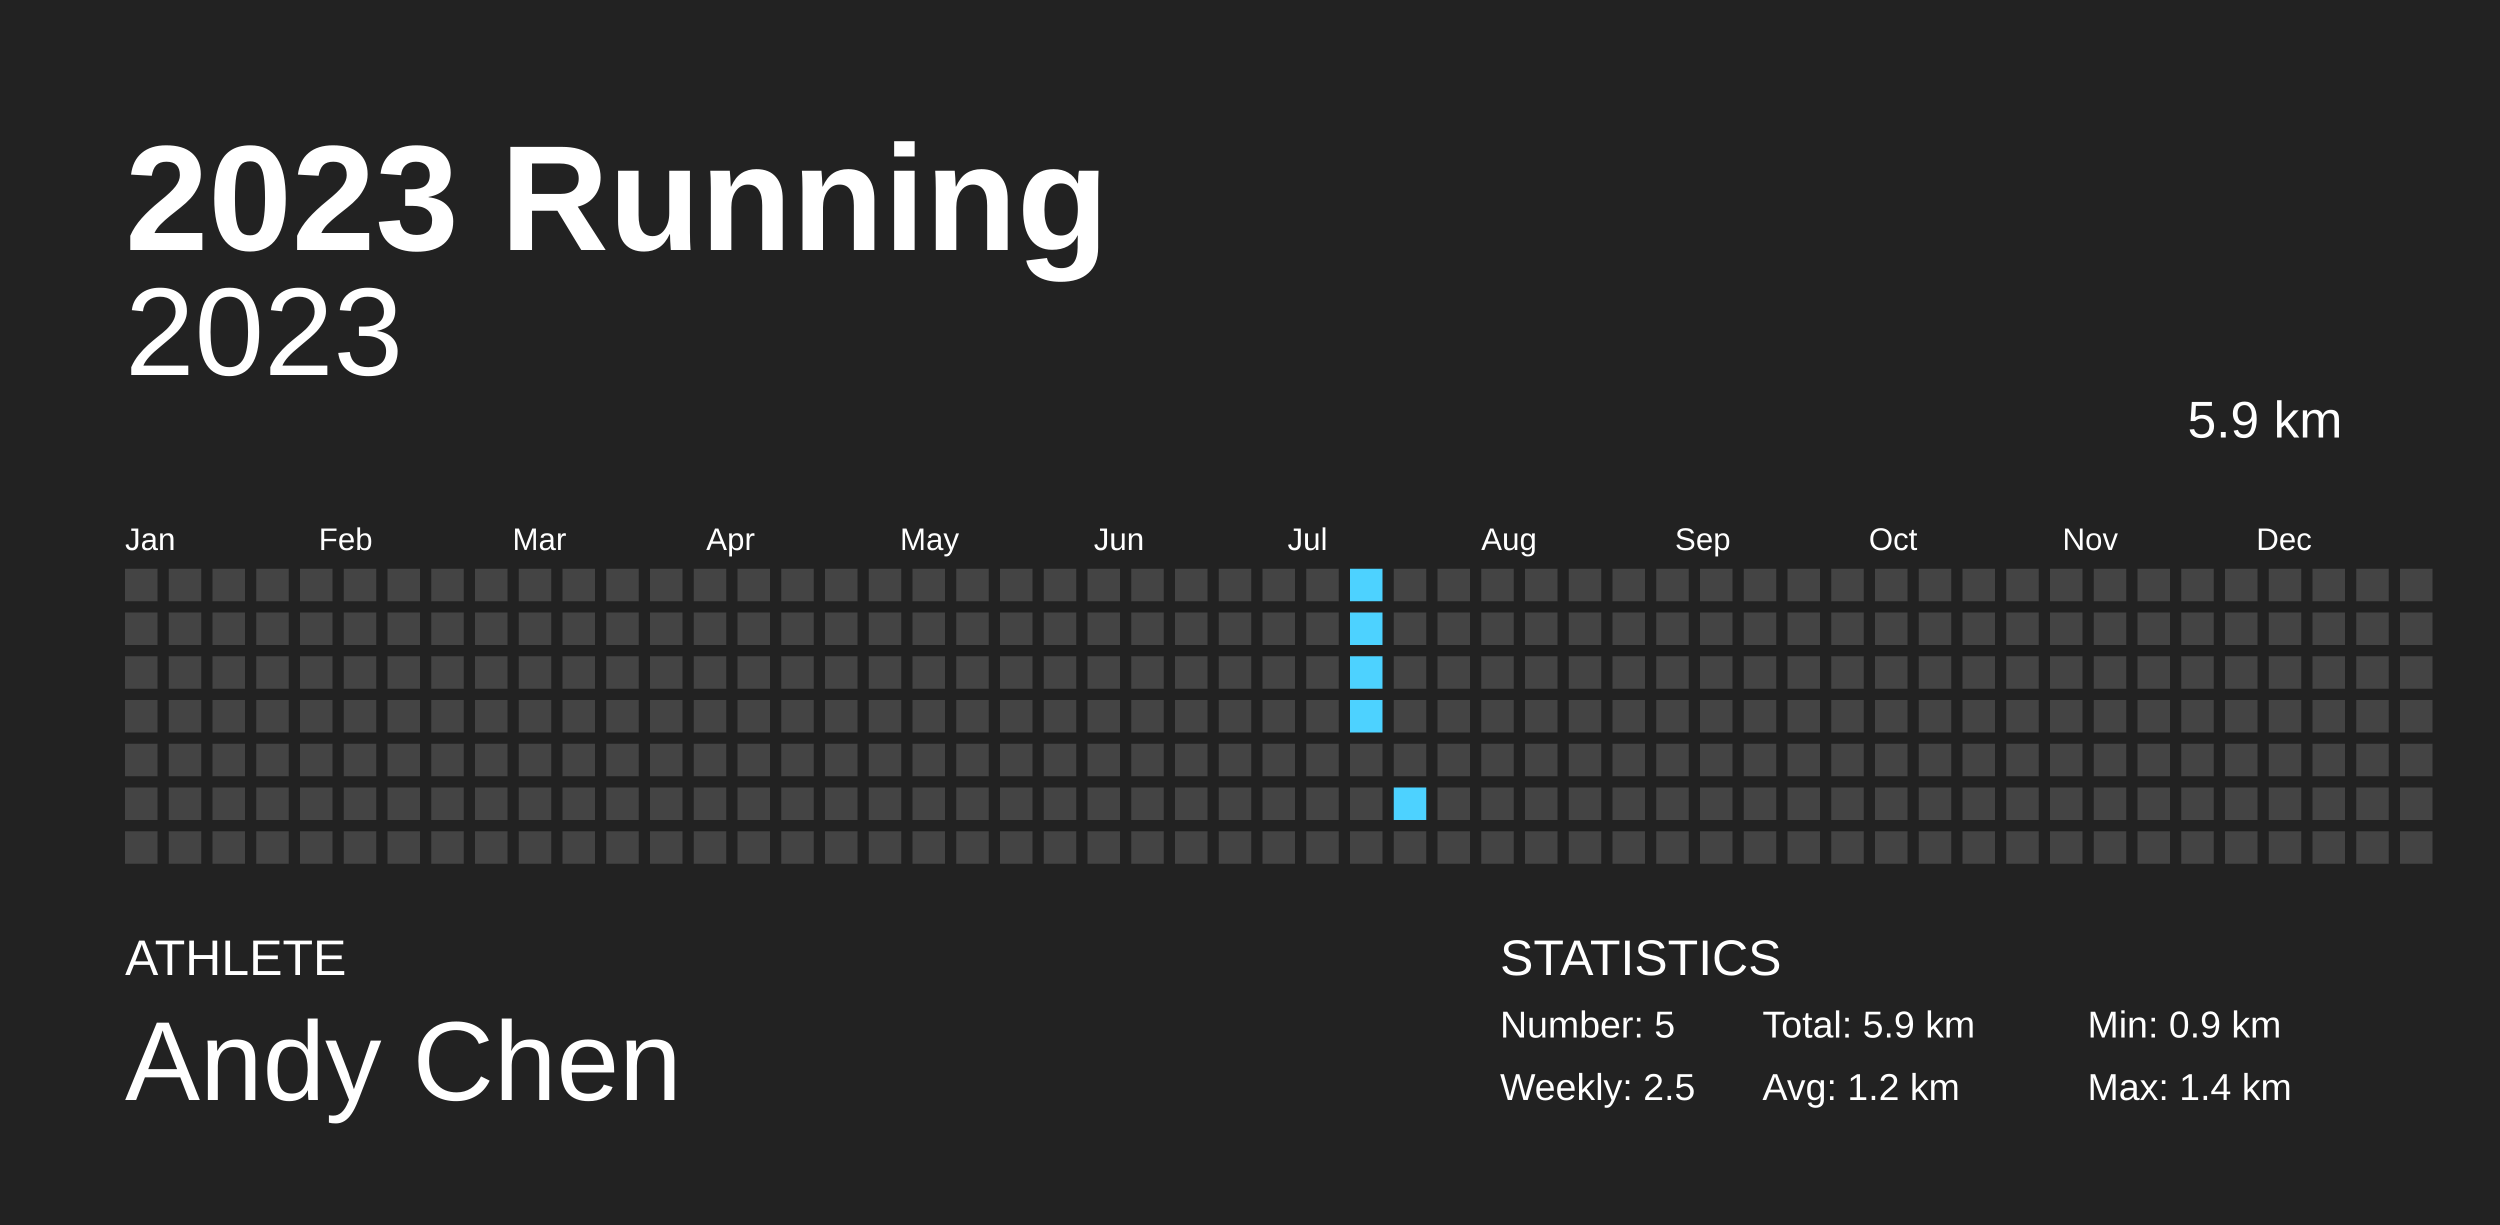
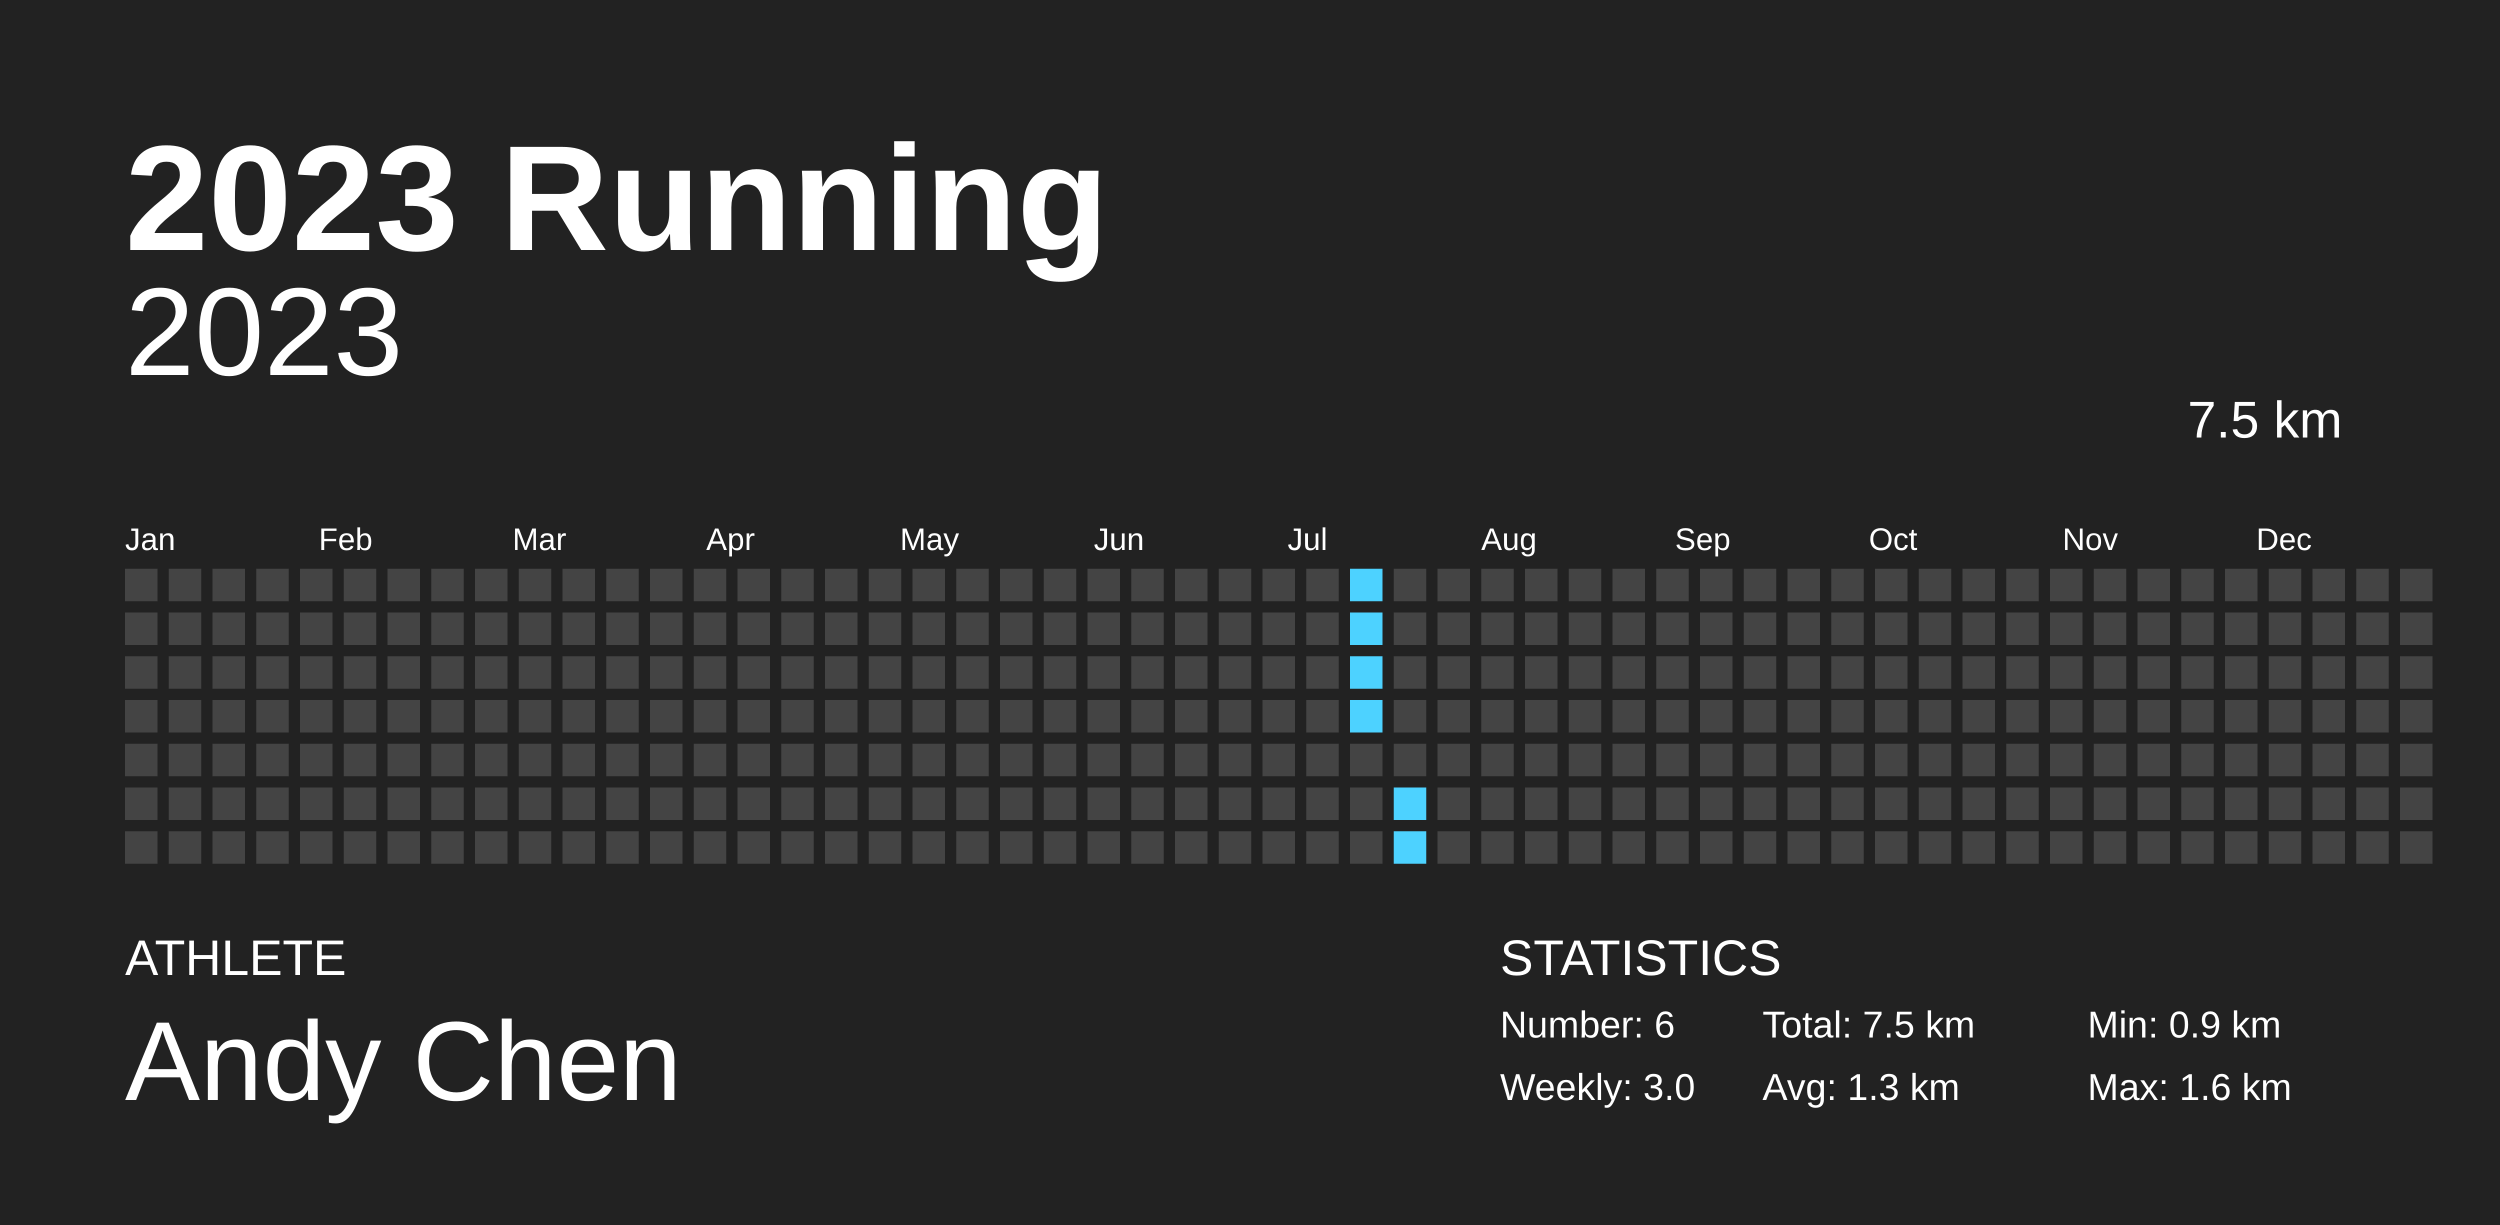
<svg xmlns="http://www.w3.org/2000/svg" baseProfile="full" height="98mm" version="1.1" viewBox="0,0,200,98" width="200mm">
  <defs />
  <rect fill="#222222" height="98" width="200" x="0" y="0" />
  <text fill="#FFFFFF" style="font-size:12px; font-family:Arial; font-weight:bold;" x="10" y="20">2023 Running</text>
  <text fill="#FFFFFF" style="font-size:4px; font-family:Arial" x="10" y="78">ATHLETE</text>
  <text fill="#FFFFFF" style="font-size:9px; font-family:Arial" x="10" y="88">Andy Chen</text>
  <text fill="#FFFFFF" style="font-size:4px; font-family:Arial" x="120" y="78">STATISTICS</text>
-   <text fill="#FFFFFF" style="font-size:3px; font-family:Arial" x="120" y="83">Number: 5</text>
-   <text fill="#FFFFFF" style="font-size:3px; font-family:Arial" x="120" y="88">Weekly: 2.5</text>
-   <text fill="#FFFFFF" style="font-size:3px; font-family:Arial" x="141" y="83">Total: 5.9 km</text>
-   <text fill="#FFFFFF" style="font-size:3px; font-family:Arial" x="141" y="88">Avg: 1.2 km</text>
+   <text fill="#FFFFFF" style="font-size:3px; font-family:Arial" x="120" y="83">Number: 6</text>
+   <text fill="#FFFFFF" style="font-size:3px; font-family:Arial" x="120" y="88">Weekly: 3.0</text>
+   <text fill="#FFFFFF" style="font-size:3px; font-family:Arial" x="141" y="83">Total: 7.5 km</text>
+   <text fill="#FFFFFF" style="font-size:3px; font-family:Arial" x="141" y="88">Avg: 1.3 km</text>
  <text fill="#FFFFFF" style="font-size:3px; font-family:Arial" x="167" y="83">Min: 0.9 km</text>
-   <text fill="#FFFFFF" style="font-size:3px; font-family:Arial" x="167" y="88">Max: 1.4 km</text>
+   <text fill="#FFFFFF" style="font-size:3px; font-family:Arial" x="167" y="88">Max: 1.6 km</text>
  <text alignment-baseline="hanging" fill="#FFFFFF" style="font-size:10.0px; font-family:Arial;" x="10" y="30">2023</text>
-   <text alignment-baseline="hanging" fill="#FFFFFF" style="font-size:4.125px; font-family:Arial;" x="175" y="35">5.9 km</text>
+   <text alignment-baseline="hanging" fill="#FFFFFF" style="font-size:4.125px; font-family:Arial;" x="175" y="35">7.5 km</text>
  <text fill="#FFFFFF" style="font-size:2.5px; font-family:Arial" x="10.0" y="44">Jan</text>
  <text fill="#FFFFFF" style="font-size:2.5px; font-family:Arial" x="25.5" y="44">Feb</text>
  <text fill="#FFFFFF" style="font-size:2.5px; font-family:Arial" x="41.0" y="44">Mar</text>
  <text fill="#FFFFFF" style="font-size:2.5px; font-family:Arial" x="56.5" y="44">Apr</text>
  <text fill="#FFFFFF" style="font-size:2.5px; font-family:Arial" x="72.0" y="44">May</text>
  <text fill="#FFFFFF" style="font-size:2.5px; font-family:Arial" x="87.5" y="44">Jun</text>
  <text fill="#FFFFFF" style="font-size:2.5px; font-family:Arial" x="103.0" y="44">Jul</text>
  <text fill="#FFFFFF" style="font-size:2.5px; font-family:Arial" x="118.5" y="44">Aug</text>
  <text fill="#FFFFFF" style="font-size:2.5px; font-family:Arial" x="134.0" y="44">Sep</text>
  <text fill="#FFFFFF" style="font-size:2.5px; font-family:Arial" x="149.5" y="44">Oct</text>
  <text fill="#FFFFFF" style="font-size:2.5px; font-family:Arial" x="165.0" y="44">Nov</text>
  <text fill="#FFFFFF" style="font-size:2.5px; font-family:Arial" x="180.5" y="44">Dec</text>
  <rect fill="#444444" height="2.6" width="2.6" x="10.0" y="45.5" />
  <rect fill="#444444" height="2.6" width="2.6" x="10.0" y="49.0" />
  <rect fill="#444444" height="2.6" width="2.6" x="10.0" y="52.5" />
  <rect fill="#444444" height="2.6" width="2.6" x="10.0" y="56.0" />
  <rect fill="#444444" height="2.6" width="2.6" x="10.0" y="59.5" />
  <rect fill="#444444" height="2.6" width="2.6" x="10.0" y="63.0" />
  <rect fill="#444444" height="2.6" width="2.6" x="10.0" y="66.5" />
  <rect fill="#444444" height="2.6" width="2.6" x="13.5" y="45.5" />
  <rect fill="#444444" height="2.6" width="2.6" x="13.5" y="49.0" />
  <rect fill="#444444" height="2.6" width="2.6" x="13.5" y="52.5" />
  <rect fill="#444444" height="2.6" width="2.6" x="13.5" y="56.0" />
  <rect fill="#444444" height="2.6" width="2.6" x="13.5" y="59.5" />
  <rect fill="#444444" height="2.6" width="2.6" x="13.5" y="63.0" />
  <rect fill="#444444" height="2.6" width="2.6" x="13.5" y="66.5" />
  <rect fill="#444444" height="2.6" width="2.6" x="17.0" y="45.5" />
  <rect fill="#444444" height="2.6" width="2.6" x="17.0" y="49.0" />
  <rect fill="#444444" height="2.6" width="2.6" x="17.0" y="52.5" />
  <rect fill="#444444" height="2.6" width="2.6" x="17.0" y="56.0" />
  <rect fill="#444444" height="2.6" width="2.6" x="17.0" y="59.5" />
  <rect fill="#444444" height="2.6" width="2.6" x="17.0" y="63.0" />
  <rect fill="#444444" height="2.6" width="2.6" x="17.0" y="66.5" />
  <rect fill="#444444" height="2.6" width="2.6" x="20.5" y="45.5" />
  <rect fill="#444444" height="2.6" width="2.6" x="20.5" y="49.0" />
  <rect fill="#444444" height="2.6" width="2.6" x="20.5" y="52.5" />
  <rect fill="#444444" height="2.6" width="2.6" x="20.5" y="56.0" />
  <rect fill="#444444" height="2.6" width="2.6" x="20.5" y="59.5" />
  <rect fill="#444444" height="2.6" width="2.6" x="20.5" y="63.0" />
  <rect fill="#444444" height="2.6" width="2.6" x="20.5" y="66.5" />
  <rect fill="#444444" height="2.6" width="2.6" x="24.0" y="45.5" />
  <rect fill="#444444" height="2.6" width="2.6" x="24.0" y="49.0" />
  <rect fill="#444444" height="2.6" width="2.6" x="24.0" y="52.5" />
  <rect fill="#444444" height="2.6" width="2.6" x="24.0" y="56.0" />
  <rect fill="#444444" height="2.6" width="2.6" x="24.0" y="59.5" />
  <rect fill="#444444" height="2.6" width="2.6" x="24.0" y="63.0" />
  <rect fill="#444444" height="2.6" width="2.6" x="24.0" y="66.5" />
  <rect fill="#444444" height="2.6" width="2.6" x="27.5" y="45.5" />
  <rect fill="#444444" height="2.6" width="2.6" x="27.5" y="49.0" />
  <rect fill="#444444" height="2.6" width="2.6" x="27.5" y="52.5" />
  <rect fill="#444444" height="2.6" width="2.6" x="27.5" y="56.0" />
  <rect fill="#444444" height="2.6" width="2.6" x="27.5" y="59.5" />
  <rect fill="#444444" height="2.6" width="2.6" x="27.5" y="63.0" />
  <rect fill="#444444" height="2.6" width="2.6" x="27.5" y="66.5" />
  <rect fill="#444444" height="2.6" width="2.6" x="31.0" y="45.5" />
  <rect fill="#444444" height="2.6" width="2.6" x="31.0" y="49.0" />
  <rect fill="#444444" height="2.6" width="2.6" x="31.0" y="52.5" />
  <rect fill="#444444" height="2.6" width="2.6" x="31.0" y="56.0" />
  <rect fill="#444444" height="2.6" width="2.6" x="31.0" y="59.5" />
  <rect fill="#444444" height="2.6" width="2.6" x="31.0" y="63.0" />
  <rect fill="#444444" height="2.6" width="2.6" x="31.0" y="66.5" />
  <rect fill="#444444" height="2.6" width="2.6" x="34.5" y="45.5" />
  <rect fill="#444444" height="2.6" width="2.6" x="34.5" y="49.0" />
  <rect fill="#444444" height="2.6" width="2.6" x="34.5" y="52.5" />
  <rect fill="#444444" height="2.6" width="2.6" x="34.5" y="56.0" />
  <rect fill="#444444" height="2.6" width="2.6" x="34.5" y="59.5" />
  <rect fill="#444444" height="2.6" width="2.6" x="34.5" y="63.0" />
  <rect fill="#444444" height="2.6" width="2.6" x="34.5" y="66.5" />
  <rect fill="#444444" height="2.6" width="2.6" x="38.0" y="45.5" />
  <rect fill="#444444" height="2.6" width="2.6" x="38.0" y="49.0" />
  <rect fill="#444444" height="2.6" width="2.6" x="38.0" y="52.5" />
  <rect fill="#444444" height="2.6" width="2.6" x="38.0" y="56.0" />
  <rect fill="#444444" height="2.6" width="2.6" x="38.0" y="59.5" />
  <rect fill="#444444" height="2.6" width="2.6" x="38.0" y="63.0" />
  <rect fill="#444444" height="2.6" width="2.6" x="38.0" y="66.5" />
  <rect fill="#444444" height="2.6" width="2.6" x="41.5" y="45.5" />
  <rect fill="#444444" height="2.6" width="2.6" x="41.5" y="49.0" />
  <rect fill="#444444" height="2.6" width="2.6" x="41.5" y="52.5" />
  <rect fill="#444444" height="2.6" width="2.6" x="41.5" y="56.0" />
  <rect fill="#444444" height="2.6" width="2.6" x="41.5" y="59.5" />
  <rect fill="#444444" height="2.6" width="2.6" x="41.5" y="63.0" />
  <rect fill="#444444" height="2.6" width="2.6" x="41.5" y="66.5" />
  <rect fill="#444444" height="2.6" width="2.6" x="45.0" y="45.5" />
  <rect fill="#444444" height="2.6" width="2.6" x="45.0" y="49.0" />
  <rect fill="#444444" height="2.6" width="2.6" x="45.0" y="52.5" />
  <rect fill="#444444" height="2.6" width="2.6" x="45.0" y="56.0" />
  <rect fill="#444444" height="2.6" width="2.6" x="45.0" y="59.5" />
  <rect fill="#444444" height="2.6" width="2.6" x="45.0" y="63.0" />
  <rect fill="#444444" height="2.6" width="2.6" x="45.0" y="66.5" />
  <rect fill="#444444" height="2.6" width="2.6" x="48.5" y="45.5" />
  <rect fill="#444444" height="2.6" width="2.6" x="48.5" y="49.0" />
  <rect fill="#444444" height="2.6" width="2.6" x="48.5" y="52.5" />
  <rect fill="#444444" height="2.6" width="2.6" x="48.5" y="56.0" />
  <rect fill="#444444" height="2.6" width="2.6" x="48.5" y="59.5" />
  <rect fill="#444444" height="2.6" width="2.6" x="48.5" y="63.0" />
  <rect fill="#444444" height="2.6" width="2.6" x="48.5" y="66.5" />
  <rect fill="#444444" height="2.6" width="2.6" x="52.0" y="45.5" />
  <rect fill="#444444" height="2.6" width="2.6" x="52.0" y="49.0" />
  <rect fill="#444444" height="2.6" width="2.6" x="52.0" y="52.5" />
  <rect fill="#444444" height="2.6" width="2.6" x="52.0" y="56.0" />
  <rect fill="#444444" height="2.6" width="2.6" x="52.0" y="59.5" />
  <rect fill="#444444" height="2.6" width="2.6" x="52.0" y="63.0" />
  <rect fill="#444444" height="2.6" width="2.6" x="52.0" y="66.5" />
  <rect fill="#444444" height="2.6" width="2.6" x="55.5" y="45.5" />
  <rect fill="#444444" height="2.6" width="2.6" x="55.5" y="49.0" />
  <rect fill="#444444" height="2.6" width="2.6" x="55.5" y="52.5" />
  <rect fill="#444444" height="2.6" width="2.6" x="55.5" y="56.0" />
  <rect fill="#444444" height="2.6" width="2.6" x="55.5" y="59.5" />
  <rect fill="#444444" height="2.6" width="2.6" x="55.5" y="63.0" />
  <rect fill="#444444" height="2.6" width="2.6" x="55.5" y="66.5" />
  <rect fill="#444444" height="2.6" width="2.6" x="59.0" y="45.5" />
  <rect fill="#444444" height="2.6" width="2.6" x="59.0" y="49.0" />
  <rect fill="#444444" height="2.6" width="2.6" x="59.0" y="52.5" />
  <rect fill="#444444" height="2.6" width="2.6" x="59.0" y="56.0" />
  <rect fill="#444444" height="2.6" width="2.6" x="59.0" y="59.5" />
  <rect fill="#444444" height="2.6" width="2.6" x="59.0" y="63.0" />
  <rect fill="#444444" height="2.6" width="2.6" x="59.0" y="66.5" />
  <rect fill="#444444" height="2.6" width="2.6" x="62.5" y="45.5" />
  <rect fill="#444444" height="2.6" width="2.6" x="62.5" y="49.0" />
  <rect fill="#444444" height="2.6" width="2.6" x="62.5" y="52.5" />
  <rect fill="#444444" height="2.6" width="2.6" x="62.5" y="56.0" />
  <rect fill="#444444" height="2.6" width="2.6" x="62.5" y="59.5" />
  <rect fill="#444444" height="2.6" width="2.6" x="62.5" y="63.0" />
  <rect fill="#444444" height="2.6" width="2.6" x="62.5" y="66.5" />
  <rect fill="#444444" height="2.6" width="2.6" x="66.0" y="45.5" />
  <rect fill="#444444" height="2.6" width="2.6" x="66.0" y="49.0" />
  <rect fill="#444444" height="2.6" width="2.6" x="66.0" y="52.5" />
  <rect fill="#444444" height="2.6" width="2.6" x="66.0" y="56.0" />
  <rect fill="#444444" height="2.6" width="2.6" x="66.0" y="59.5" />
  <rect fill="#444444" height="2.6" width="2.6" x="66.0" y="63.0" />
  <rect fill="#444444" height="2.6" width="2.6" x="66.0" y="66.5" />
  <rect fill="#444444" height="2.6" width="2.6" x="69.5" y="45.5" />
  <rect fill="#444444" height="2.6" width="2.6" x="69.5" y="49.0" />
  <rect fill="#444444" height="2.6" width="2.6" x="69.5" y="52.5" />
  <rect fill="#444444" height="2.6" width="2.6" x="69.5" y="56.0" />
  <rect fill="#444444" height="2.6" width="2.6" x="69.5" y="59.5" />
  <rect fill="#444444" height="2.6" width="2.6" x="69.5" y="63.0" />
  <rect fill="#444444" height="2.6" width="2.6" x="69.5" y="66.5" />
  <rect fill="#444444" height="2.6" width="2.6" x="73.0" y="45.5" />
  <rect fill="#444444" height="2.6" width="2.6" x="73.0" y="49.0" />
  <rect fill="#444444" height="2.6" width="2.6" x="73.0" y="52.5" />
  <rect fill="#444444" height="2.6" width="2.6" x="73.0" y="56.0" />
  <rect fill="#444444" height="2.6" width="2.6" x="73.0" y="59.5" />
  <rect fill="#444444" height="2.6" width="2.6" x="73.0" y="63.0" />
  <rect fill="#444444" height="2.6" width="2.6" x="73.0" y="66.5" />
  <rect fill="#444444" height="2.6" width="2.6" x="76.5" y="45.5" />
  <rect fill="#444444" height="2.6" width="2.6" x="76.5" y="49.0" />
  <rect fill="#444444" height="2.6" width="2.6" x="76.5" y="52.5" />
  <rect fill="#444444" height="2.6" width="2.6" x="76.5" y="56.0" />
  <rect fill="#444444" height="2.6" width="2.6" x="76.5" y="59.5" />
  <rect fill="#444444" height="2.6" width="2.6" x="76.5" y="63.0" />
  <rect fill="#444444" height="2.6" width="2.6" x="76.5" y="66.5" />
  <rect fill="#444444" height="2.6" width="2.6" x="80.0" y="45.5" />
  <rect fill="#444444" height="2.6" width="2.6" x="80.0" y="49.0" />
  <rect fill="#444444" height="2.6" width="2.6" x="80.0" y="52.5" />
  <rect fill="#444444" height="2.6" width="2.6" x="80.0" y="56.0" />
  <rect fill="#444444" height="2.6" width="2.6" x="80.0" y="59.5" />
  <rect fill="#444444" height="2.6" width="2.6" x="80.0" y="63.0" />
  <rect fill="#444444" height="2.6" width="2.6" x="80.0" y="66.5" />
  <rect fill="#444444" height="2.6" width="2.6" x="83.5" y="45.5" />
  <rect fill="#444444" height="2.6" width="2.6" x="83.5" y="49.0" />
  <rect fill="#444444" height="2.6" width="2.6" x="83.5" y="52.5" />
  <rect fill="#444444" height="2.6" width="2.6" x="83.5" y="56.0" />
  <rect fill="#444444" height="2.6" width="2.6" x="83.5" y="59.5" />
  <rect fill="#444444" height="2.6" width="2.6" x="83.5" y="63.0" />
  <rect fill="#444444" height="2.6" width="2.6" x="83.5" y="66.5" />
  <rect fill="#444444" height="2.6" width="2.6" x="87.0" y="45.5" />
  <rect fill="#444444" height="2.6" width="2.6" x="87.0" y="49.0" />
  <rect fill="#444444" height="2.6" width="2.6" x="87.0" y="52.5" />
  <rect fill="#444444" height="2.6" width="2.6" x="87.0" y="56.0" />
  <rect fill="#444444" height="2.6" width="2.6" x="87.0" y="59.5" />
  <rect fill="#444444" height="2.6" width="2.6" x="87.0" y="63.0" />
  <rect fill="#444444" height="2.6" width="2.6" x="87.0" y="66.5" />
  <rect fill="#444444" height="2.6" width="2.6" x="90.5" y="45.5" />
  <rect fill="#444444" height="2.6" width="2.6" x="90.5" y="49.0" />
  <rect fill="#444444" height="2.6" width="2.6" x="90.5" y="52.5" />
  <rect fill="#444444" height="2.6" width="2.6" x="90.5" y="56.0" />
  <rect fill="#444444" height="2.6" width="2.6" x="90.5" y="59.5" />
  <rect fill="#444444" height="2.6" width="2.6" x="90.5" y="63.0" />
  <rect fill="#444444" height="2.6" width="2.6" x="90.5" y="66.5" />
  <rect fill="#444444" height="2.6" width="2.6" x="94.0" y="45.5" />
  <rect fill="#444444" height="2.6" width="2.6" x="94.0" y="49.0" />
  <rect fill="#444444" height="2.6" width="2.6" x="94.0" y="52.5" />
  <rect fill="#444444" height="2.6" width="2.6" x="94.0" y="56.0" />
  <rect fill="#444444" height="2.6" width="2.6" x="94.0" y="59.5" />
  <rect fill="#444444" height="2.6" width="2.6" x="94.0" y="63.0" />
  <rect fill="#444444" height="2.6" width="2.6" x="94.0" y="66.5" />
  <rect fill="#444444" height="2.6" width="2.6" x="97.5" y="45.5" />
  <rect fill="#444444" height="2.6" width="2.6" x="97.5" y="49.0" />
  <rect fill="#444444" height="2.6" width="2.6" x="97.5" y="52.5" />
  <rect fill="#444444" height="2.6" width="2.6" x="97.5" y="56.0" />
  <rect fill="#444444" height="2.6" width="2.6" x="97.5" y="59.5" />
  <rect fill="#444444" height="2.6" width="2.6" x="97.5" y="63.0" />
  <rect fill="#444444" height="2.6" width="2.6" x="97.5" y="66.5" />
  <rect fill="#444444" height="2.6" width="2.6" x="101.0" y="45.5" />
  <rect fill="#444444" height="2.6" width="2.6" x="101.0" y="49.0" />
  <rect fill="#444444" height="2.6" width="2.6" x="101.0" y="52.5" />
  <rect fill="#444444" height="2.6" width="2.6" x="101.0" y="56.0" />
  <rect fill="#444444" height="2.6" width="2.6" x="101.0" y="59.5" />
  <rect fill="#444444" height="2.6" width="2.6" x="101.0" y="63.0" />
  <rect fill="#444444" height="2.6" width="2.6" x="101.0" y="66.5" />
  <rect fill="#444444" height="2.6" width="2.6" x="104.5" y="45.5" />
  <rect fill="#444444" height="2.6" width="2.6" x="104.5" y="49.0" />
  <rect fill="#444444" height="2.6" width="2.6" x="104.5" y="52.5" />
  <rect fill="#444444" height="2.6" width="2.6" x="104.5" y="56.0" />
  <rect fill="#444444" height="2.6" width="2.6" x="104.5" y="59.5" />
  <rect fill="#444444" height="2.6" width="2.6" x="104.5" y="63.0" />
  <rect fill="#444444" height="2.6" width="2.6" x="104.5" y="66.5" />
  <rect fill="#4dd2ff" height="2.6" width="2.6" x="108.0" y="45.5" />
  <rect fill="#4dd2ff" height="2.6" width="2.6" x="108.0" y="49.0" />
  <rect fill="#4dd2ff" height="2.6" width="2.6" x="108.0" y="52.5" />
  <rect fill="#4dd2ff" height="2.6" width="2.6" x="108.0" y="56.0" />
  <rect fill="#444444" height="2.6" width="2.6" x="108.0" y="59.5" />
  <rect fill="#444444" height="2.6" width="2.6" x="108.0" y="63.0" />
  <rect fill="#444444" height="2.6" width="2.6" x="108.0" y="66.5" />
  <rect fill="#444444" height="2.6" width="2.6" x="111.5" y="45.5" />
  <rect fill="#444444" height="2.6" width="2.6" x="111.5" y="49.0" />
  <rect fill="#444444" height="2.6" width="2.6" x="111.5" y="52.5" />
  <rect fill="#444444" height="2.6" width="2.6" x="111.5" y="56.0" />
  <rect fill="#444444" height="2.6" width="2.6" x="111.5" y="59.5" />
  <rect fill="#4dd2ff" height="2.6" width="2.6" x="111.5" y="63.0" />
-   <rect fill="#444444" height="2.6" width="2.6" x="111.5" y="66.5" />
+   <rect fill="#4dd2ff" height="2.6" width="2.6" x="111.5" y="66.5" />
  <rect fill="#444444" height="2.6" width="2.6" x="115.0" y="45.5" />
  <rect fill="#444444" height="2.6" width="2.6" x="115.0" y="49.0" />
  <rect fill="#444444" height="2.6" width="2.6" x="115.0" y="52.5" />
  <rect fill="#444444" height="2.6" width="2.6" x="115.0" y="56.0" />
  <rect fill="#444444" height="2.6" width="2.6" x="115.0" y="59.5" />
  <rect fill="#444444" height="2.6" width="2.6" x="115.0" y="63.0" />
  <rect fill="#444444" height="2.6" width="2.6" x="115.0" y="66.5" />
  <rect fill="#444444" height="2.6" width="2.6" x="118.5" y="45.5" />
  <rect fill="#444444" height="2.6" width="2.6" x="118.5" y="49.0" />
  <rect fill="#444444" height="2.6" width="2.6" x="118.5" y="52.5" />
  <rect fill="#444444" height="2.6" width="2.6" x="118.5" y="56.0" />
  <rect fill="#444444" height="2.6" width="2.6" x="118.5" y="59.5" />
  <rect fill="#444444" height="2.6" width="2.6" x="118.5" y="63.0" />
  <rect fill="#444444" height="2.6" width="2.6" x="118.5" y="66.5" />
  <rect fill="#444444" height="2.6" width="2.6" x="122.0" y="45.5" />
  <rect fill="#444444" height="2.6" width="2.6" x="122.0" y="49.0" />
  <rect fill="#444444" height="2.6" width="2.6" x="122.0" y="52.5" />
  <rect fill="#444444" height="2.6" width="2.6" x="122.0" y="56.0" />
  <rect fill="#444444" height="2.6" width="2.6" x="122.0" y="59.5" />
  <rect fill="#444444" height="2.6" width="2.6" x="122.0" y="63.0" />
  <rect fill="#444444" height="2.6" width="2.6" x="122.0" y="66.5" />
  <rect fill="#444444" height="2.6" width="2.6" x="125.5" y="45.5" />
  <rect fill="#444444" height="2.6" width="2.6" x="125.5" y="49.0" />
  <rect fill="#444444" height="2.6" width="2.6" x="125.5" y="52.5" />
  <rect fill="#444444" height="2.6" width="2.6" x="125.5" y="56.0" />
  <rect fill="#444444" height="2.6" width="2.6" x="125.5" y="59.5" />
  <rect fill="#444444" height="2.6" width="2.6" x="125.5" y="63.0" />
  <rect fill="#444444" height="2.6" width="2.6" x="125.5" y="66.5" />
  <rect fill="#444444" height="2.6" width="2.6" x="129.0" y="45.5" />
  <rect fill="#444444" height="2.6" width="2.6" x="129.0" y="49.0" />
  <rect fill="#444444" height="2.6" width="2.6" x="129.0" y="52.5" />
  <rect fill="#444444" height="2.6" width="2.6" x="129.0" y="56.0" />
  <rect fill="#444444" height="2.6" width="2.6" x="129.0" y="59.5" />
  <rect fill="#444444" height="2.6" width="2.6" x="129.0" y="63.0" />
  <rect fill="#444444" height="2.6" width="2.6" x="129.0" y="66.5" />
  <rect fill="#444444" height="2.6" width="2.6" x="132.5" y="45.5" />
  <rect fill="#444444" height="2.6" width="2.6" x="132.5" y="49.0" />
  <rect fill="#444444" height="2.6" width="2.6" x="132.5" y="52.5" />
  <rect fill="#444444" height="2.6" width="2.6" x="132.5" y="56.0" />
  <rect fill="#444444" height="2.6" width="2.6" x="132.5" y="59.5" />
  <rect fill="#444444" height="2.6" width="2.6" x="132.5" y="63.0" />
  <rect fill="#444444" height="2.6" width="2.6" x="132.5" y="66.5" />
  <rect fill="#444444" height="2.6" width="2.6" x="136.0" y="45.5" />
  <rect fill="#444444" height="2.6" width="2.6" x="136.0" y="49.0" />
  <rect fill="#444444" height="2.6" width="2.6" x="136.0" y="52.5" />
  <rect fill="#444444" height="2.6" width="2.6" x="136.0" y="56.0" />
  <rect fill="#444444" height="2.6" width="2.6" x="136.0" y="59.5" />
  <rect fill="#444444" height="2.6" width="2.6" x="136.0" y="63.0" />
  <rect fill="#444444" height="2.6" width="2.6" x="136.0" y="66.5" />
  <rect fill="#444444" height="2.6" width="2.6" x="139.5" y="45.5" />
  <rect fill="#444444" height="2.6" width="2.6" x="139.5" y="49.0" />
  <rect fill="#444444" height="2.6" width="2.6" x="139.5" y="52.5" />
  <rect fill="#444444" height="2.6" width="2.6" x="139.5" y="56.0" />
  <rect fill="#444444" height="2.6" width="2.6" x="139.5" y="59.5" />
  <rect fill="#444444" height="2.6" width="2.6" x="139.5" y="63.0" />
  <rect fill="#444444" height="2.6" width="2.6" x="139.5" y="66.5" />
  <rect fill="#444444" height="2.6" width="2.6" x="143.0" y="45.5" />
  <rect fill="#444444" height="2.6" width="2.6" x="143.0" y="49.0" />
  <rect fill="#444444" height="2.6" width="2.6" x="143.0" y="52.5" />
  <rect fill="#444444" height="2.6" width="2.6" x="143.0" y="56.0" />
  <rect fill="#444444" height="2.6" width="2.6" x="143.0" y="59.5" />
  <rect fill="#444444" height="2.6" width="2.6" x="143.0" y="63.0" />
  <rect fill="#444444" height="2.6" width="2.6" x="143.0" y="66.5" />
  <rect fill="#444444" height="2.6" width="2.6" x="146.5" y="45.5" />
  <rect fill="#444444" height="2.6" width="2.6" x="146.5" y="49.0" />
  <rect fill="#444444" height="2.6" width="2.6" x="146.5" y="52.5" />
  <rect fill="#444444" height="2.6" width="2.6" x="146.5" y="56.0" />
  <rect fill="#444444" height="2.6" width="2.6" x="146.5" y="59.5" />
  <rect fill="#444444" height="2.6" width="2.6" x="146.5" y="63.0" />
  <rect fill="#444444" height="2.6" width="2.6" x="146.5" y="66.5" />
  <rect fill="#444444" height="2.6" width="2.6" x="150.0" y="45.5" />
  <rect fill="#444444" height="2.6" width="2.6" x="150.0" y="49.0" />
  <rect fill="#444444" height="2.6" width="2.6" x="150.0" y="52.5" />
  <rect fill="#444444" height="2.6" width="2.6" x="150.0" y="56.0" />
  <rect fill="#444444" height="2.6" width="2.6" x="150.0" y="59.5" />
  <rect fill="#444444" height="2.6" width="2.6" x="150.0" y="63.0" />
  <rect fill="#444444" height="2.6" width="2.6" x="150.0" y="66.5" />
  <rect fill="#444444" height="2.6" width="2.6" x="153.5" y="45.5" />
  <rect fill="#444444" height="2.6" width="2.6" x="153.5" y="49.0" />
  <rect fill="#444444" height="2.6" width="2.6" x="153.5" y="52.5" />
  <rect fill="#444444" height="2.6" width="2.6" x="153.5" y="56.0" />
  <rect fill="#444444" height="2.6" width="2.6" x="153.5" y="59.5" />
  <rect fill="#444444" height="2.6" width="2.6" x="153.5" y="63.0" />
  <rect fill="#444444" height="2.6" width="2.6" x="153.5" y="66.5" />
  <rect fill="#444444" height="2.6" width="2.6" x="157.0" y="45.5" />
  <rect fill="#444444" height="2.6" width="2.6" x="157.0" y="49.0" />
  <rect fill="#444444" height="2.6" width="2.6" x="157.0" y="52.5" />
  <rect fill="#444444" height="2.6" width="2.6" x="157.0" y="56.0" />
  <rect fill="#444444" height="2.6" width="2.6" x="157.0" y="59.5" />
  <rect fill="#444444" height="2.6" width="2.6" x="157.0" y="63.0" />
  <rect fill="#444444" height="2.6" width="2.6" x="157.0" y="66.5" />
  <rect fill="#444444" height="2.6" width="2.6" x="160.5" y="45.5" />
  <rect fill="#444444" height="2.6" width="2.6" x="160.5" y="49.0" />
  <rect fill="#444444" height="2.6" width="2.6" x="160.5" y="52.5" />
  <rect fill="#444444" height="2.6" width="2.6" x="160.5" y="56.0" />
  <rect fill="#444444" height="2.6" width="2.6" x="160.5" y="59.5" />
  <rect fill="#444444" height="2.6" width="2.6" x="160.5" y="63.0" />
  <rect fill="#444444" height="2.6" width="2.6" x="160.5" y="66.5" />
  <rect fill="#444444" height="2.6" width="2.6" x="164.0" y="45.5" />
  <rect fill="#444444" height="2.6" width="2.6" x="164.0" y="49.0" />
  <rect fill="#444444" height="2.6" width="2.6" x="164.0" y="52.5" />
  <rect fill="#444444" height="2.6" width="2.6" x="164.0" y="56.0" />
  <rect fill="#444444" height="2.6" width="2.6" x="164.0" y="59.5" />
  <rect fill="#444444" height="2.6" width="2.6" x="164.0" y="63.0" />
  <rect fill="#444444" height="2.6" width="2.6" x="164.0" y="66.5" />
  <rect fill="#444444" height="2.6" width="2.6" x="167.5" y="45.5" />
  <rect fill="#444444" height="2.6" width="2.6" x="167.5" y="49.0" />
  <rect fill="#444444" height="2.6" width="2.6" x="167.5" y="52.5" />
  <rect fill="#444444" height="2.6" width="2.6" x="167.5" y="56.0" />
  <rect fill="#444444" height="2.6" width="2.6" x="167.5" y="59.5" />
  <rect fill="#444444" height="2.6" width="2.6" x="167.5" y="63.0" />
  <rect fill="#444444" height="2.6" width="2.6" x="167.5" y="66.5" />
  <rect fill="#444444" height="2.6" width="2.6" x="171.0" y="45.5" />
  <rect fill="#444444" height="2.6" width="2.6" x="171.0" y="49.0" />
  <rect fill="#444444" height="2.6" width="2.6" x="171.0" y="52.5" />
  <rect fill="#444444" height="2.6" width="2.6" x="171.0" y="56.0" />
  <rect fill="#444444" height="2.6" width="2.6" x="171.0" y="59.5" />
  <rect fill="#444444" height="2.6" width="2.6" x="171.0" y="63.0" />
  <rect fill="#444444" height="2.6" width="2.6" x="171.0" y="66.5" />
  <rect fill="#444444" height="2.6" width="2.6" x="174.5" y="45.5" />
  <rect fill="#444444" height="2.6" width="2.6" x="174.5" y="49.0" />
  <rect fill="#444444" height="2.6" width="2.6" x="174.5" y="52.5" />
  <rect fill="#444444" height="2.6" width="2.6" x="174.5" y="56.0" />
  <rect fill="#444444" height="2.6" width="2.6" x="174.5" y="59.5" />
  <rect fill="#444444" height="2.6" width="2.6" x="174.5" y="63.0" />
  <rect fill="#444444" height="2.6" width="2.6" x="174.5" y="66.5" />
  <rect fill="#444444" height="2.6" width="2.6" x="178.0" y="45.5" />
  <rect fill="#444444" height="2.6" width="2.6" x="178.0" y="49.0" />
  <rect fill="#444444" height="2.6" width="2.6" x="178.0" y="52.5" />
  <rect fill="#444444" height="2.6" width="2.6" x="178.0" y="56.0" />
  <rect fill="#444444" height="2.6" width="2.6" x="178.0" y="59.5" />
  <rect fill="#444444" height="2.6" width="2.6" x="178.0" y="63.0" />
  <rect fill="#444444" height="2.6" width="2.6" x="178.0" y="66.5" />
  <rect fill="#444444" height="2.6" width="2.6" x="181.5" y="45.5" />
  <rect fill="#444444" height="2.6" width="2.6" x="181.5" y="49.0" />
  <rect fill="#444444" height="2.6" width="2.6" x="181.5" y="52.5" />
  <rect fill="#444444" height="2.6" width="2.6" x="181.5" y="56.0" />
  <rect fill="#444444" height="2.6" width="2.6" x="181.5" y="59.5" />
  <rect fill="#444444" height="2.6" width="2.6" x="181.5" y="63.0" />
  <rect fill="#444444" height="2.6" width="2.6" x="181.5" y="66.5" />
  <rect fill="#444444" height="2.6" width="2.6" x="185.0" y="45.5" />
  <rect fill="#444444" height="2.6" width="2.6" x="185.0" y="49.0" />
  <rect fill="#444444" height="2.6" width="2.6" x="185.0" y="52.5" />
  <rect fill="#444444" height="2.6" width="2.6" x="185.0" y="56.0" />
  <rect fill="#444444" height="2.6" width="2.6" x="185.0" y="59.5" />
  <rect fill="#444444" height="2.6" width="2.6" x="185.0" y="63.0" />
  <rect fill="#444444" height="2.6" width="2.6" x="185.0" y="66.5" />
  <rect fill="#444444" height="2.6" width="2.6" x="188.5" y="45.5" />
  <rect fill="#444444" height="2.6" width="2.6" x="188.5" y="49.0" />
  <rect fill="#444444" height="2.6" width="2.6" x="188.5" y="52.5" />
  <rect fill="#444444" height="2.6" width="2.6" x="188.5" y="56.0" />
  <rect fill="#444444" height="2.6" width="2.6" x="188.5" y="59.5" />
  <rect fill="#444444" height="2.6" width="2.6" x="188.5" y="63.0" />
  <rect fill="#444444" height="2.6" width="2.6" x="188.5" y="66.5" />
  <rect fill="#444444" height="2.6" width="2.6" x="192.0" y="45.5" />
  <rect fill="#444444" height="2.6" width="2.6" x="192.0" y="49.0" />
  <rect fill="#444444" height="2.6" width="2.6" x="192.0" y="52.5" />
  <rect fill="#444444" height="2.6" width="2.6" x="192.0" y="56.0" />
  <rect fill="#444444" height="2.6" width="2.6" x="192.0" y="59.5" />
  <rect fill="#444444" height="2.6" width="2.6" x="192.0" y="63.0" />
  <rect fill="#444444" height="2.6" width="2.6" x="192.0" y="66.5" />
</svg>
